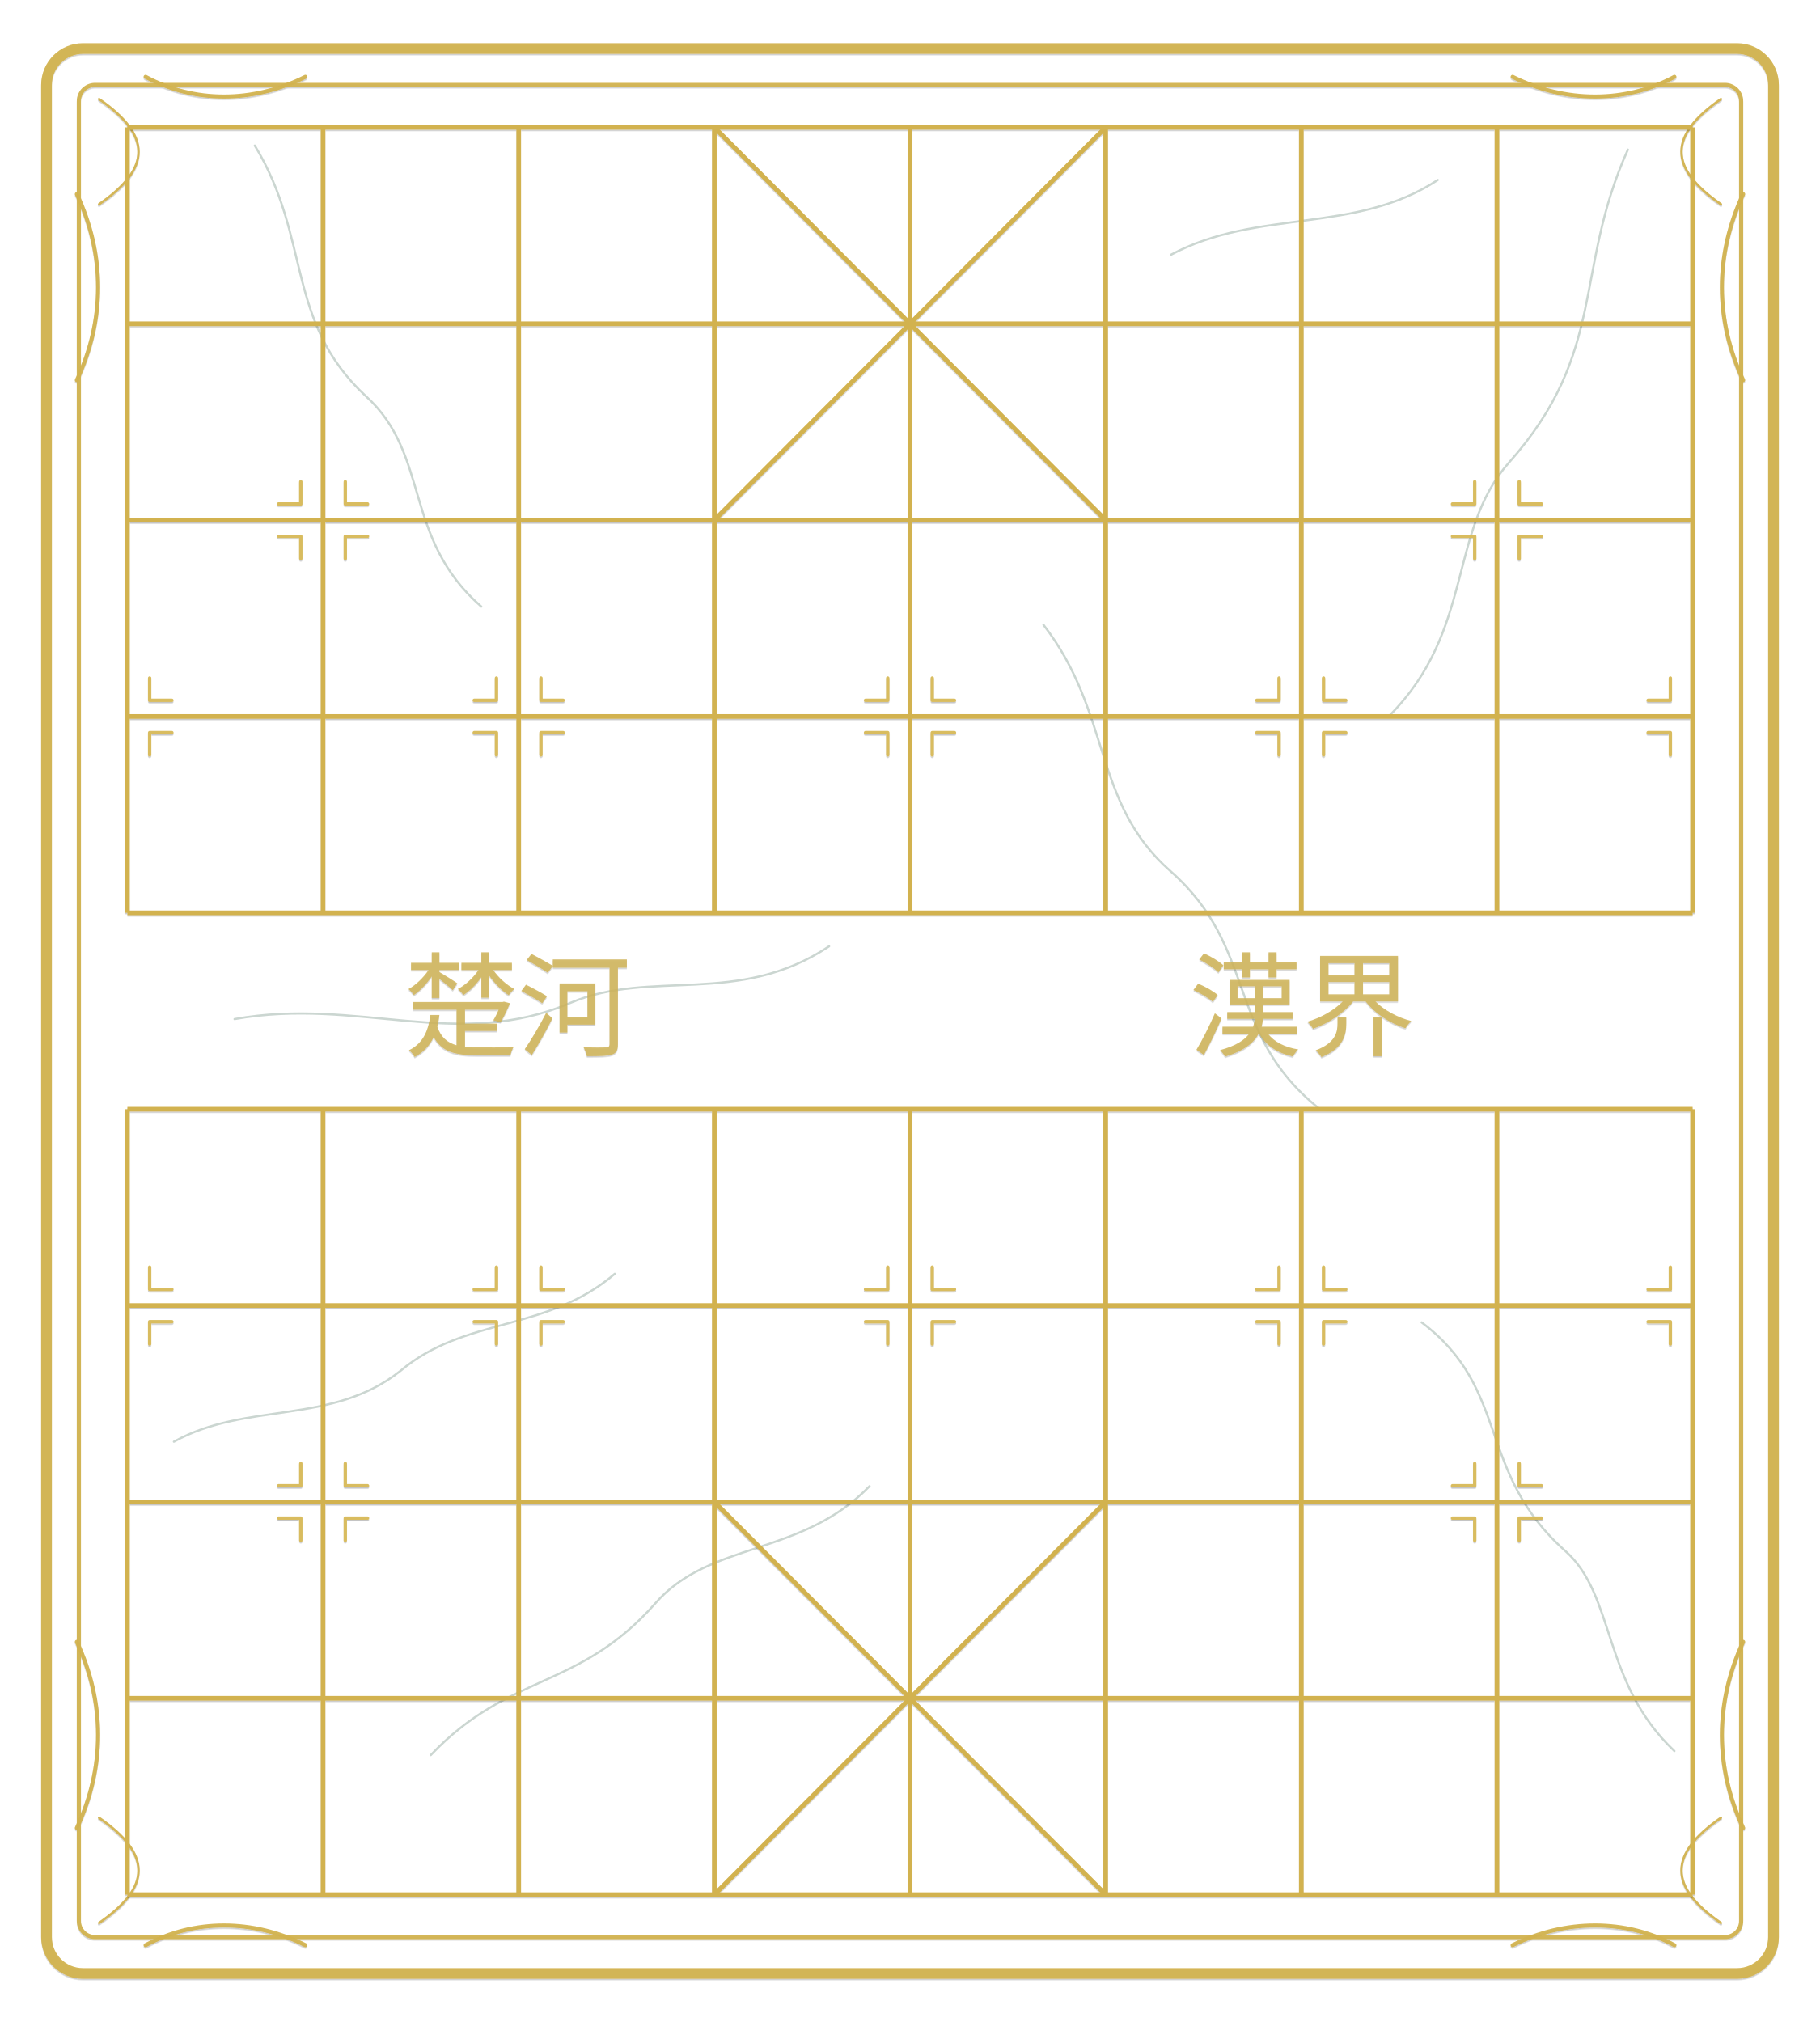
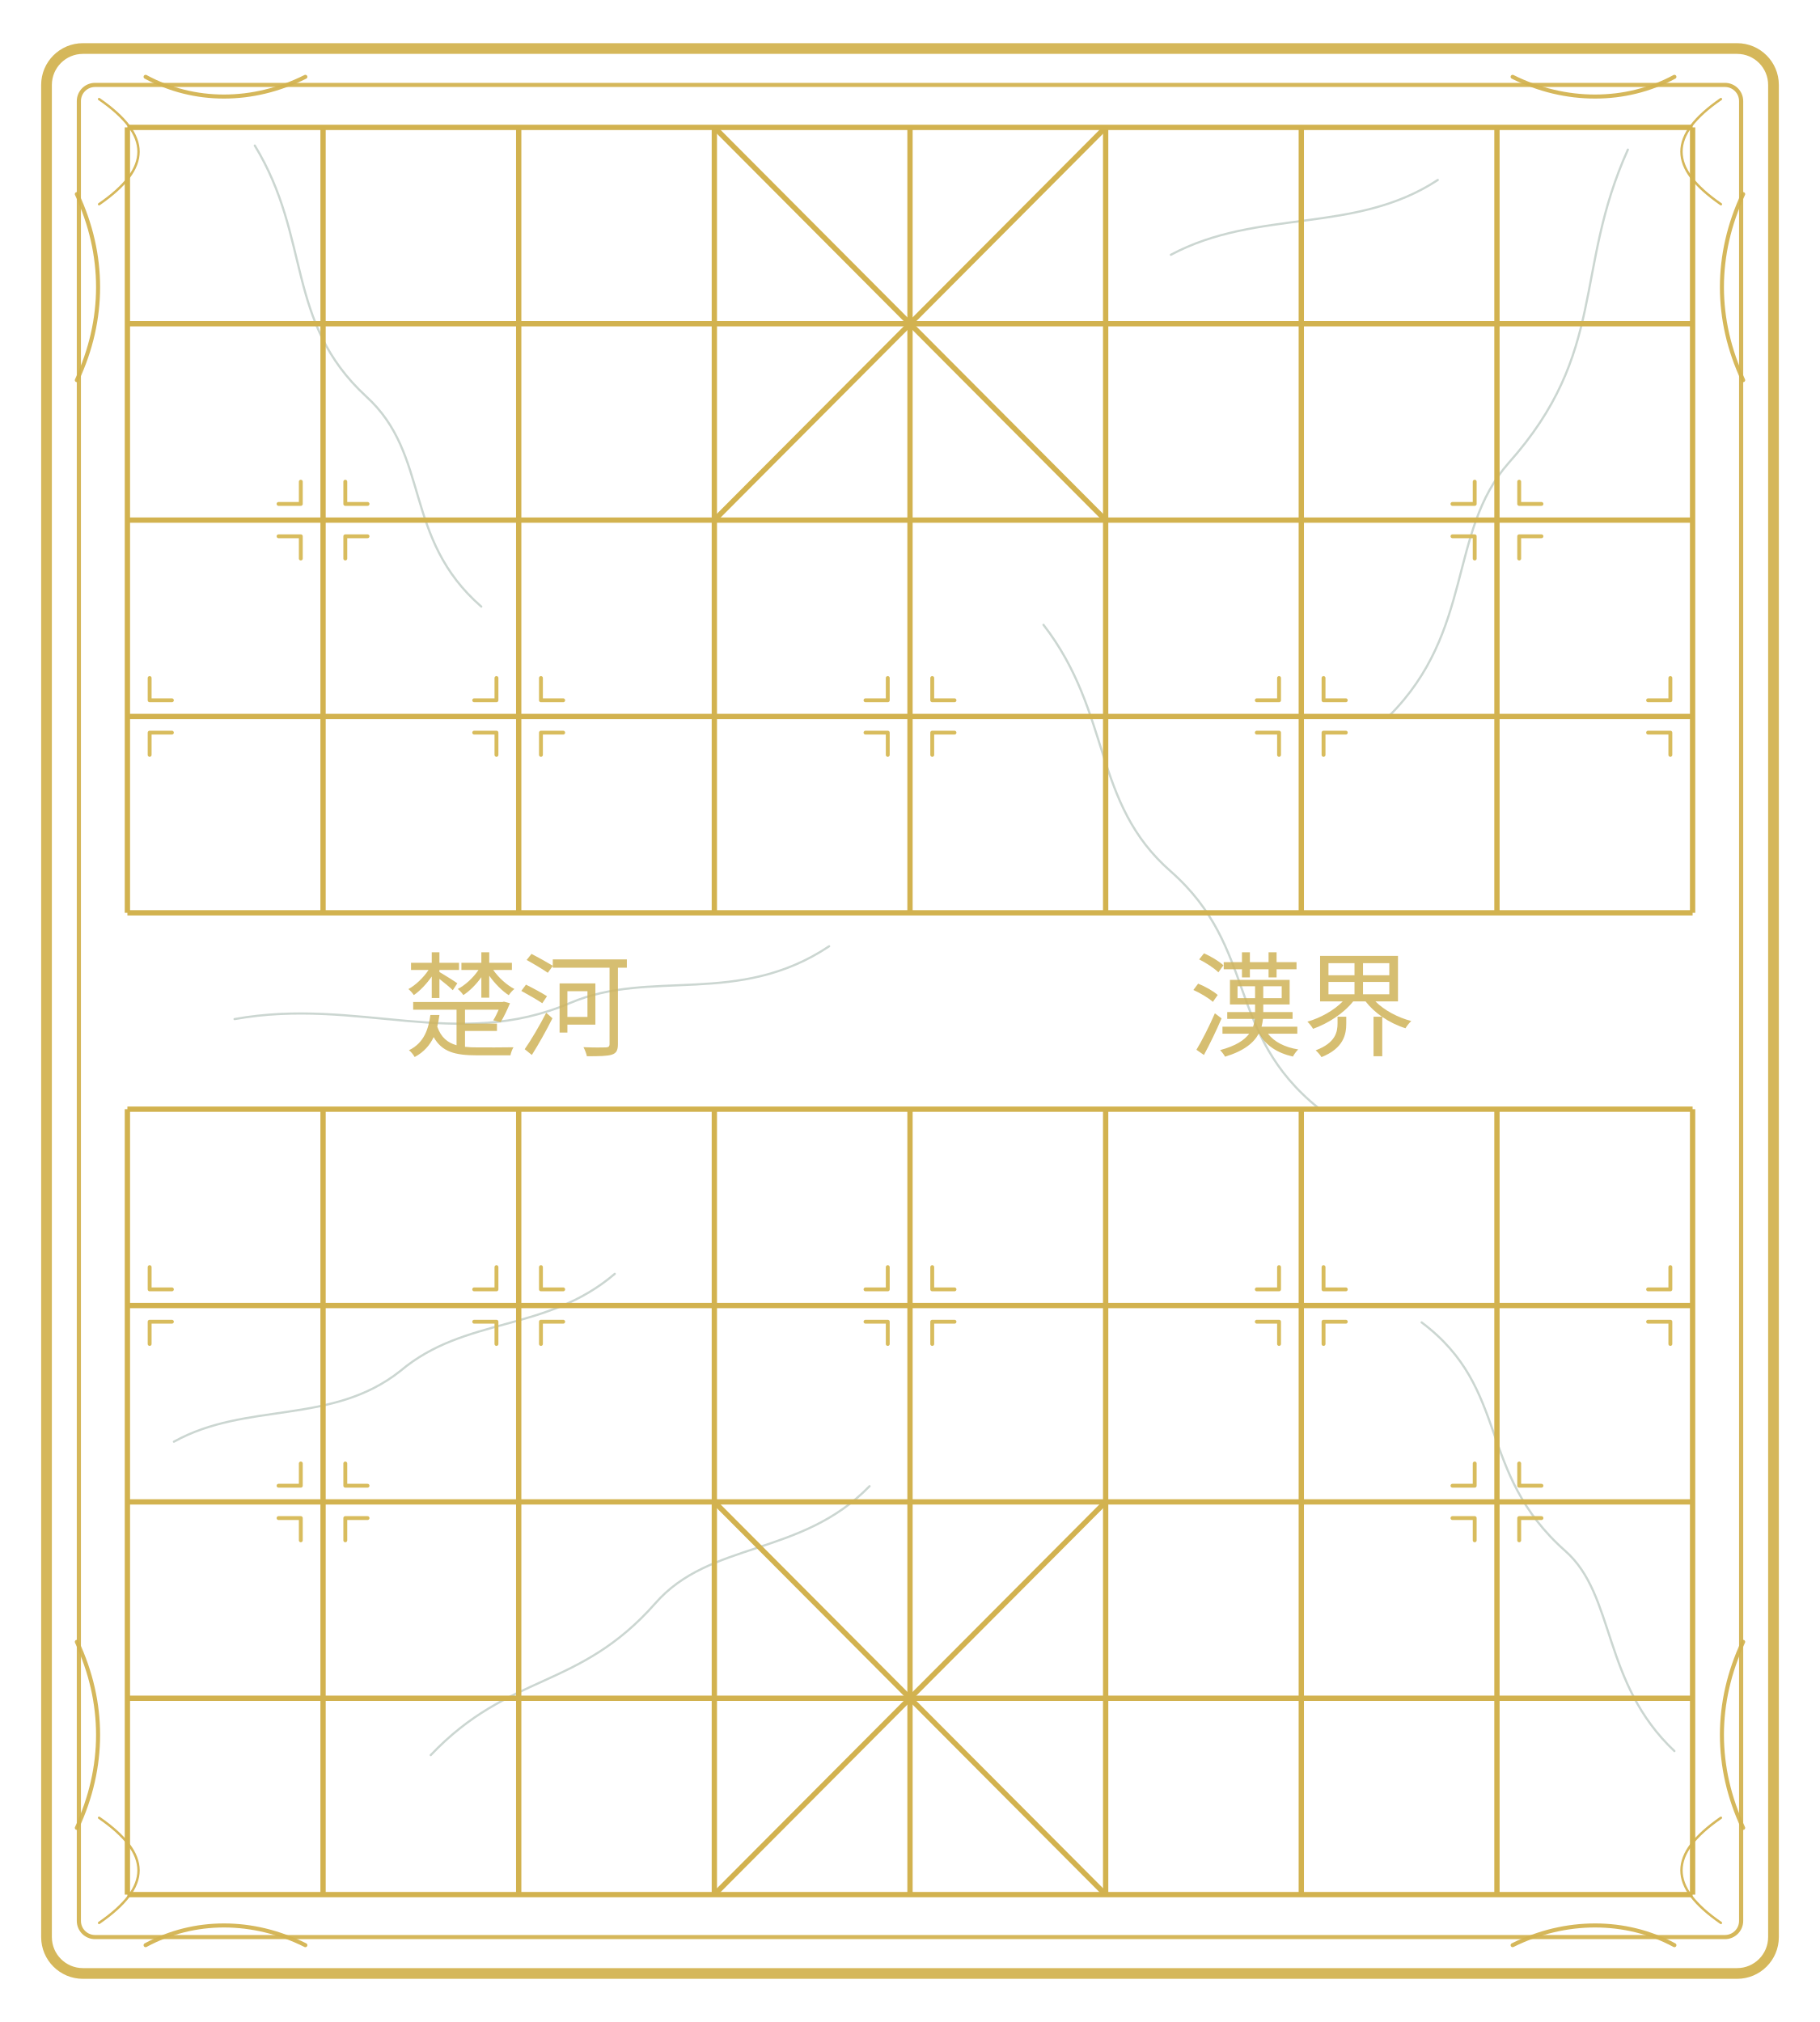
<svg xmlns="http://www.w3.org/2000/svg" viewBox="0 0 900 1000" fill="none">
  <defs>
    <g id="pointMark" fill="none" stroke-linecap="round" stroke-linejoin="round">
      <path d="M-22 -8H-11V-19 M22 -8H11V-19 M-22 8H-11V19 M22 8H11V19" />
    </g>
    <g id="pointMarkLeftEdge" fill="none" stroke-linecap="round" stroke-linejoin="round">
      <path d="M22 -8H11V-19 M22 8H11V19" />
    </g>
    <g id="pointMarkRightEdge" fill="none" stroke-linecap="round" stroke-linejoin="round">
      <path d="M-22 -8H-11V-19 M-22 8H-11V19" />
    </g>
    <filter id="softInk" x="-4%" y="-4%" width="108%" height="108%">
-       <feDropShadow dx="0" dy="0.62" stdDeviation="0.28" flood-color="#000000" flood-opacity="0.24" />
+       <feDropShadow dx="0" dy="0.62" stdDeviation="0.12" flood-color="#000000" flood-opacity="0.24" />
    </filter>
  </defs>
  <rect width="900" height="1000" fill="transparent" />
-   <g stroke="#d2b24f" stroke-opacity="0.93" fill="none" stroke-linejoin="round" filter="url(#softInk)">
+   <g stroke="#d2b24f" stroke-opacity="0.93" fill="none" stroke-linejoin="round">
    <rect x="23" y="24" width="854" height="952" rx="18" stroke-width="5.3" />
    <rect x="39" y="42" width="822" height="916" rx="8" stroke-width="2.05" />
    <path d="M72 38C96 51 125 51 151 38M748 38C774 51 804 51 828 38M72 962C96 949 125 949 151 962M748 962C774 949 804 949 828 962" stroke-width="2.0" stroke-linecap="round" />
    <path d="M38 96C52 126 52 158 38 188M862 96C848 126 848 158 862 188M38 812C52 842 52 874 38 904M862 812C848 842 848 874 862 904" stroke-width="2.0" stroke-linecap="round" />
    <path d="M49 49C75 67 75 83 49 101M851 49C825 67 825 83 851 101M49 951C75 933 75 917 49 899M851 951C825 933 825 917 851 899" stroke-width="1.18" stroke-linecap="round" />
  </g>
  <g stroke="#1b4b36" stroke-opacity="0.23" stroke-width="1.08" fill="none" stroke-linecap="round" stroke-linejoin="round">
    <path d="M126 72C154 118 141 159 181 196C213 225 199 266 238 300" />
    <path d="M805 74C778 134 795 174 746 229C716 263 729 312 687 354" />
    <path d="M116 504C177 493 226 520 282 496C322 479 365 498 410 468" />
    <path d="M516 309C550 353 540 397 579 431C622 469 606 511 652 548" />
    <path d="M703 654C747 687 730 728 774 767C799 789 792 832 828 866" />
    <path d="M213 868C252 827 286 836 324 793C351 762 396 770 430 735" />
    <path d="M86 713C122 693 164 705 198 678C230 651 270 659 304 630" />
    <path d="M579 126C622 103 670 116 711 89" />
  </g>
-   <g stroke="#d2b24f" stroke-opacity="1" stroke-width="2.28" stroke-linecap="butt" filter="url(#softInk)">
+   <g stroke="#d2b24f" stroke-opacity="1" stroke-width="2.62" stroke-linecap="butt">
    <path d="M63 63V451.444M63 548.556V937M159.75 63V451.444M159.75 548.556V937M256.5 63V451.444M256.5 548.556V937M353.25 63V451.444M353.25 548.556V937M450 63V451.444M450 548.556V937M546.75 63V451.444M546.75 548.556V937M643.5 63V451.444M643.5 548.556V937M740.25 63V451.444M740.25 548.556V937M837 63V451.444M837 548.556V937" />
    <path d="M63 63H837M63 160.111H837M63 257.222H837M63 354.333H837M63 451.444H837M63 548.556H837M63 645.667H837M63 742.778H837M63 839.889H837M63 937H837" />
    <path d="M353.25 63L546.75 257.222M546.75 63L353.25 257.222M353.25 742.778L546.75 937M546.75 742.778L353.25 937" />
  </g>
-   <g stroke="#d8bc5d" stroke-opacity="0.98" stroke-width="1.66" filter="url(#softInk)">
+   <g stroke="#d8bc5d" stroke-opacity="1" stroke-width="1.92">
    <use href="#pointMark" transform="translate(159.75 257.222)" />
    <use href="#pointMark" transform="translate(740.25 257.222)" />
    <use href="#pointMark" transform="translate(159.75 742.778)" />
    <use href="#pointMark" transform="translate(740.25 742.778)" />
    <use href="#pointMarkLeftEdge" transform="translate(63 354.333)" />
    <use href="#pointMark" transform="translate(256.5 354.333)" />
    <use href="#pointMark" transform="translate(450 354.333)" />
    <use href="#pointMark" transform="translate(643.5 354.333)" />
    <use href="#pointMarkRightEdge" transform="translate(837 354.333)" />
    <use href="#pointMarkLeftEdge" transform="translate(63 645.667)" />
    <use href="#pointMark" transform="translate(256.5 645.667)" />
    <use href="#pointMark" transform="translate(450 645.667)" />
    <use href="#pointMark" transform="translate(643.5 645.667)" />
    <use href="#pointMarkRightEdge" transform="translate(837 645.667)" />
  </g>
-   <g fill="#d0b45b" fill-opacity="0.86" font-family="KaiTi, STKaiti, SimSun, serif" font-size="56" text-anchor="middle" filter="url(#softInk)">
+   <g fill="#d0b45b" fill-opacity="0.86" font-family="KaiTi, STKaiti, SimSun, serif" font-size="56" text-anchor="middle">
    <text x="256" y="518">楚河</text>
    <text x="644" y="518">漢界</text>
  </g>
</svg>
